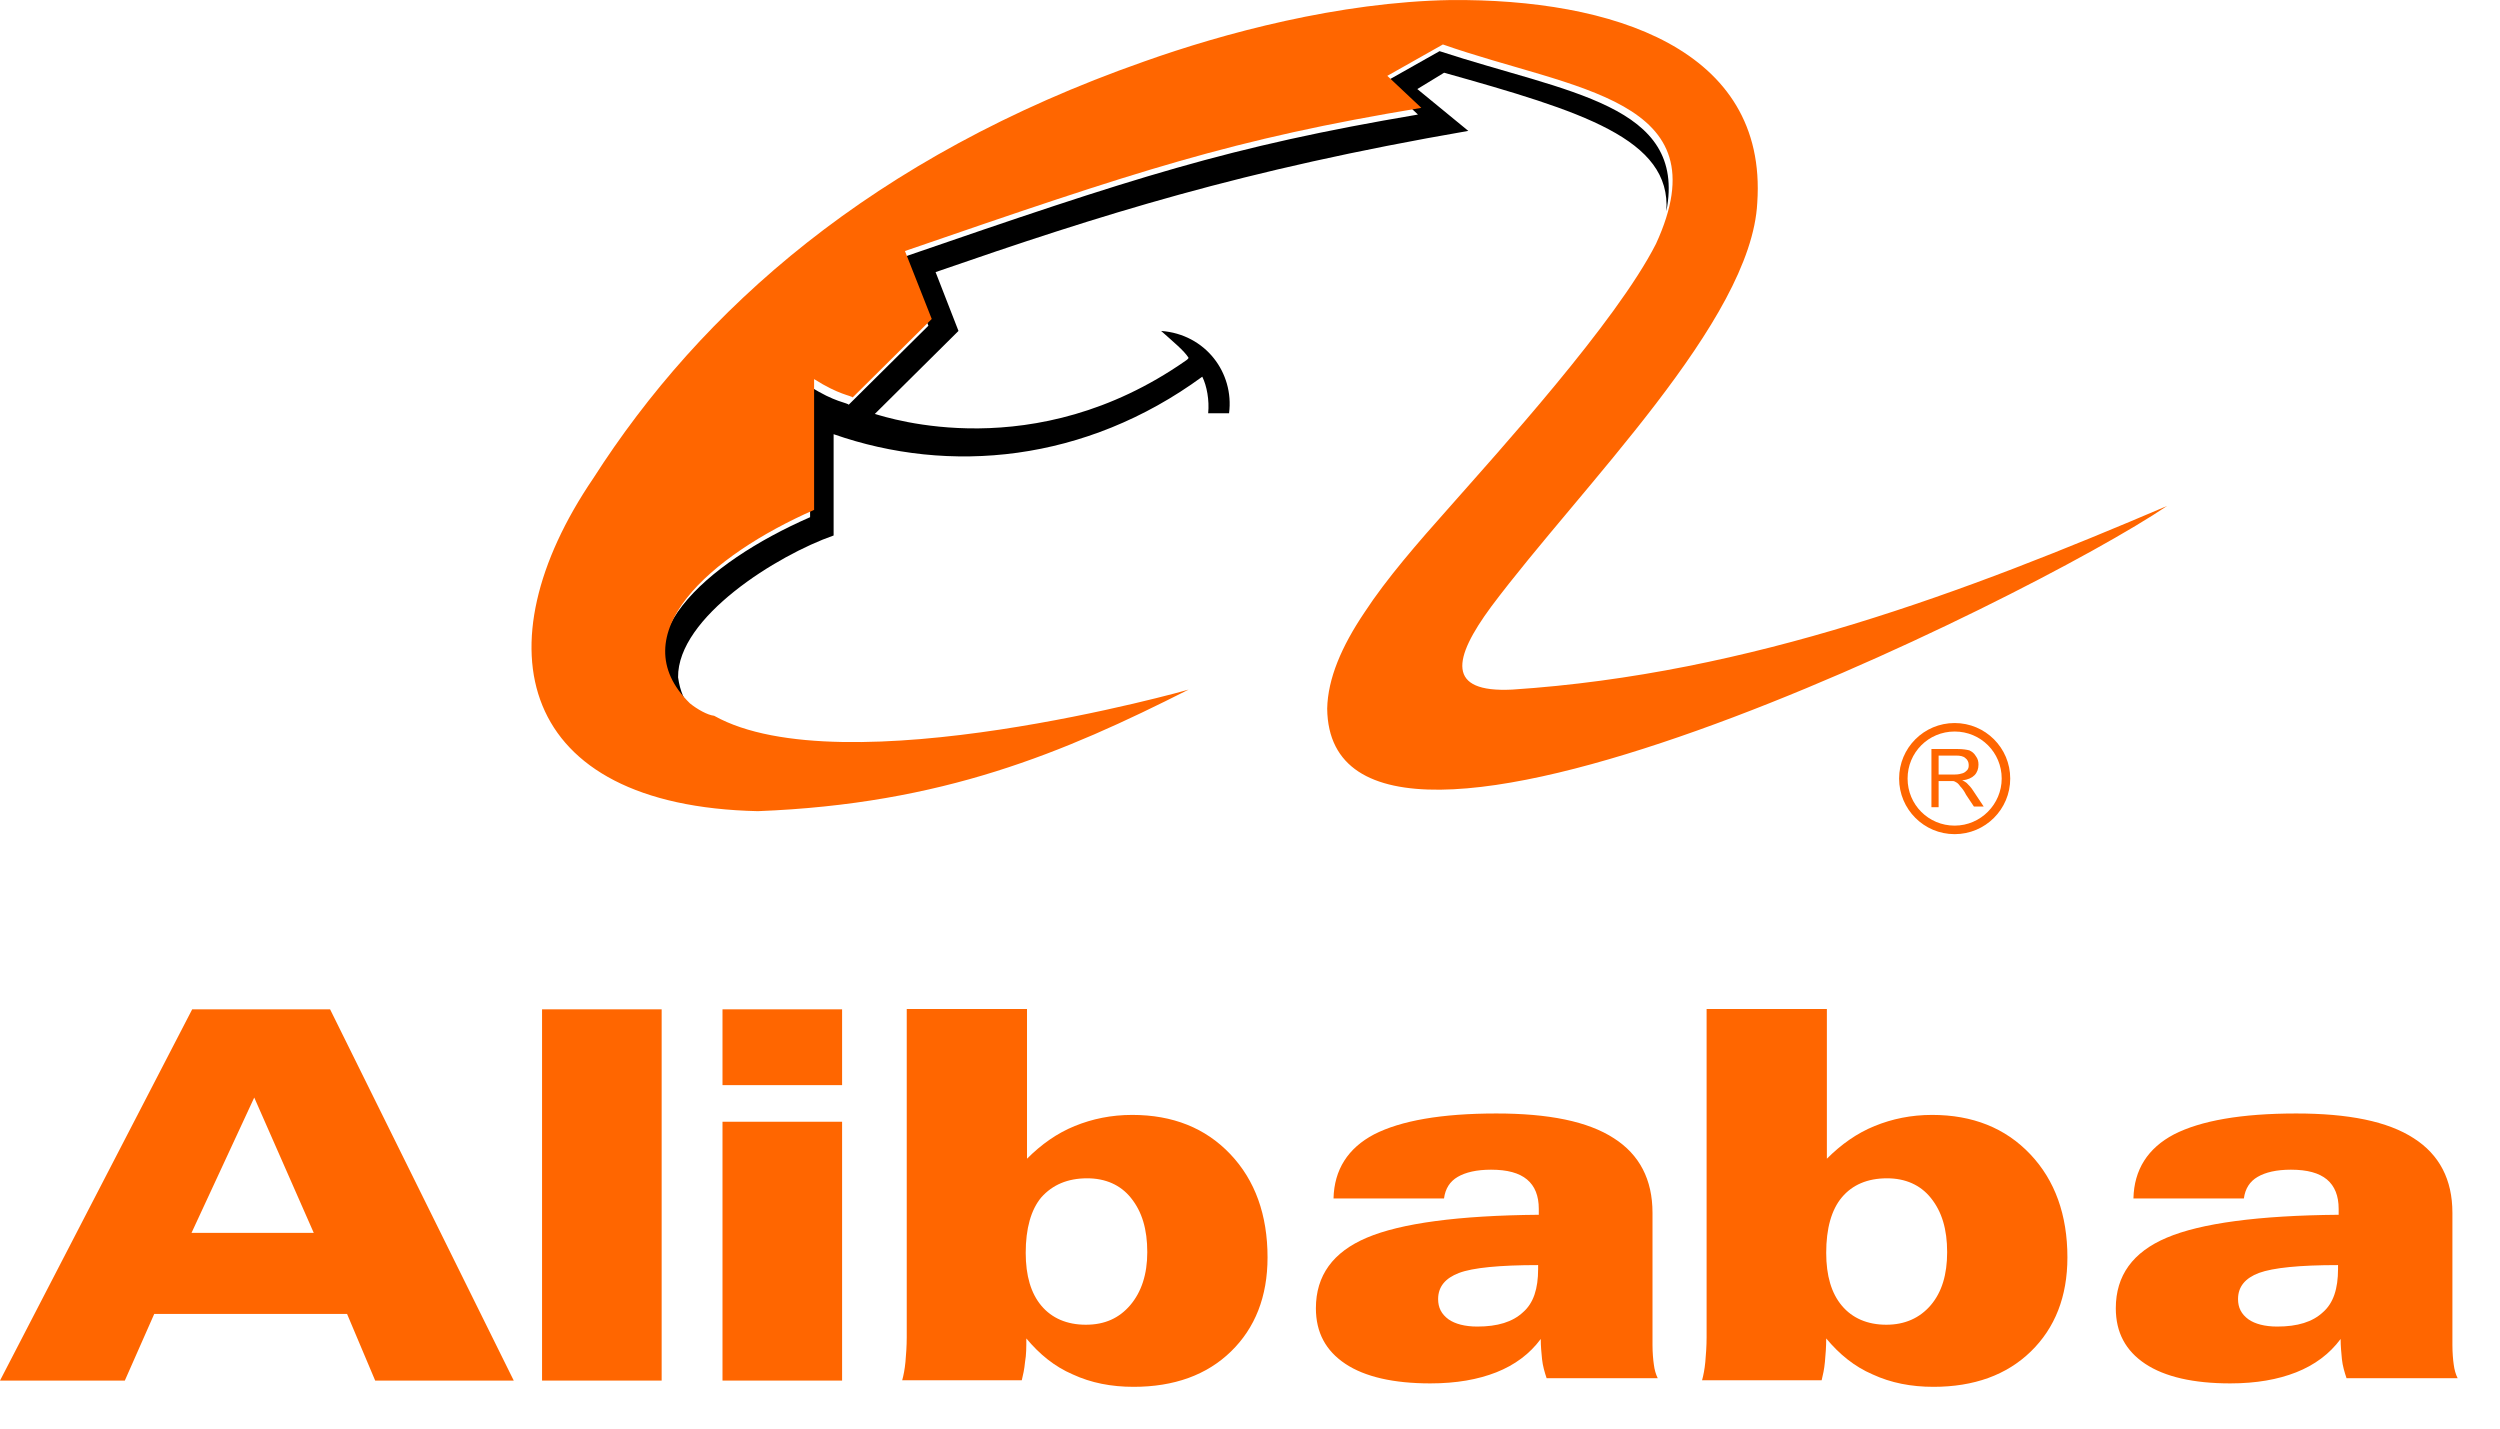
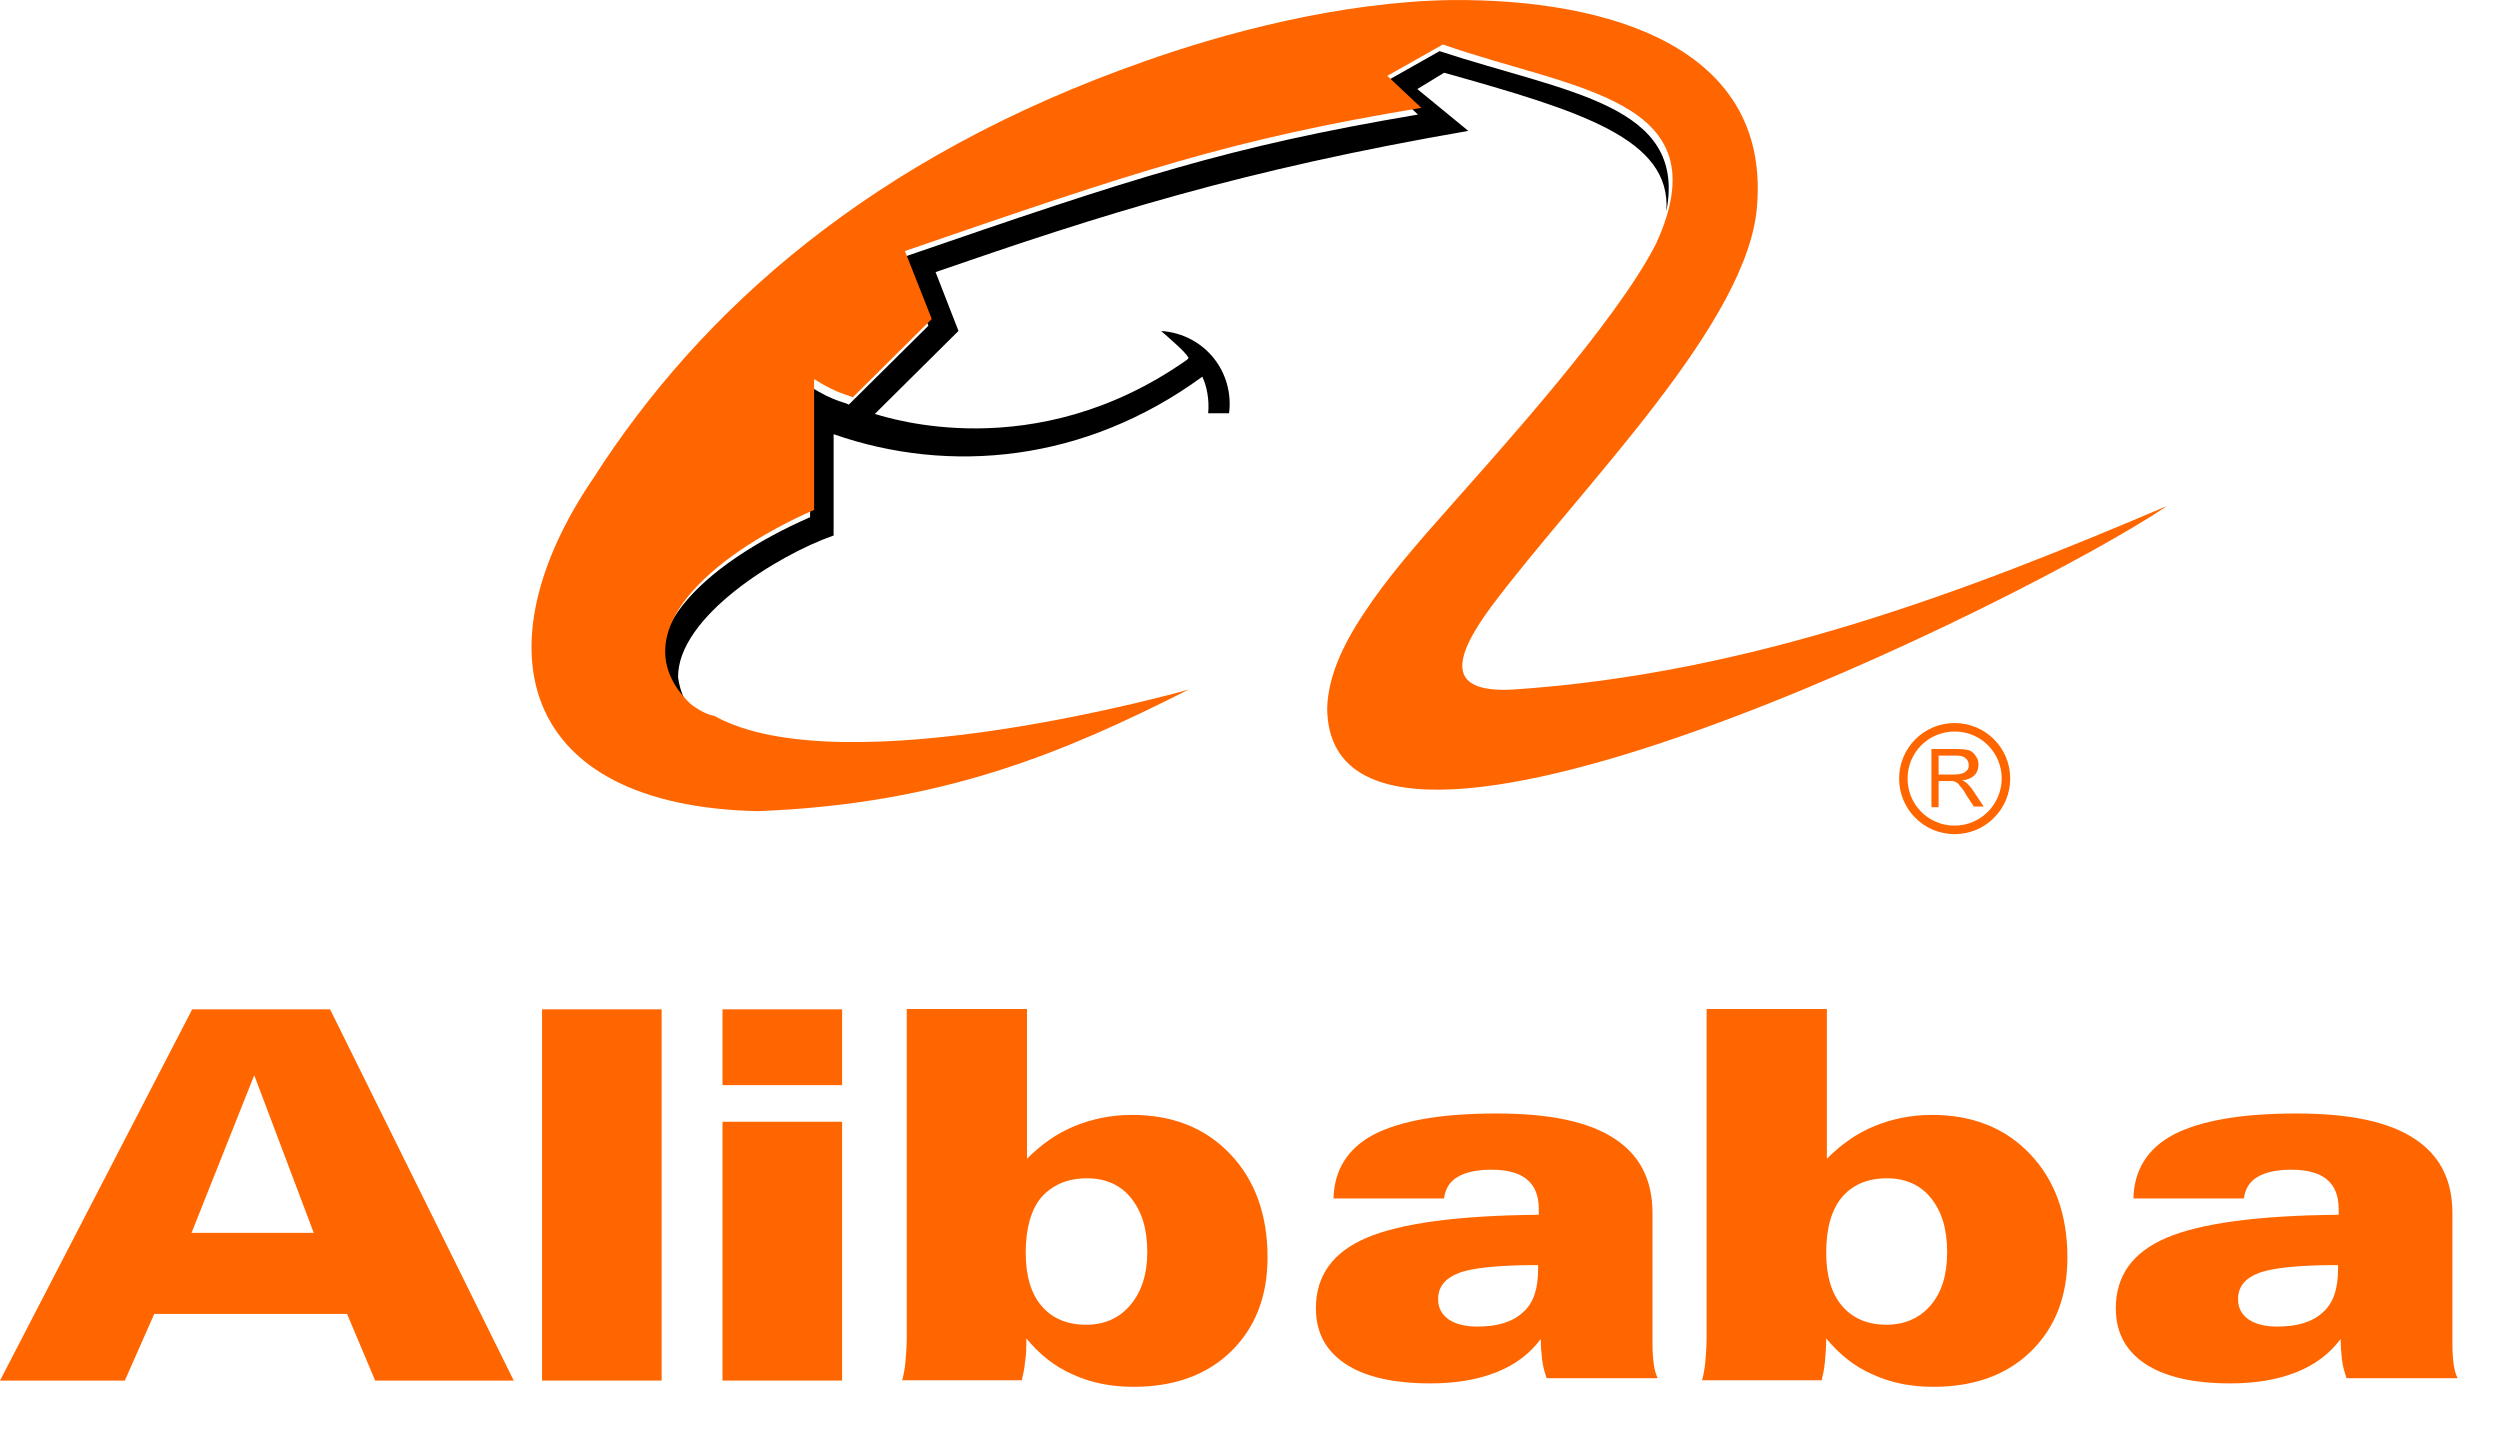
<svg xmlns="http://www.w3.org/2000/svg" width="56" height="32" viewBox="0 0 56 32" fill="none">
-   <path d="M2.796 30.925H0L4.305 22.609H7.394L11.508 30.925H8.404L7.774 29.432H3.455L2.796 30.925ZM7.028 27.616L5.695 24.585L4.29 27.616H7.028Z" fill="#FF6600" />
+   <path d="M2.796 30.925H0L4.305 22.609H7.394L11.508 30.925H8.404L7.774 29.432H3.455L2.796 30.925ZM7.028 27.616L5.695 24.085L4.29 27.616H7.028Z" fill="#FF6600" />
  <path d="M12.142 22.609H14.821V30.925H12.142V22.609Z" fill="#FF6600" />
  <path d="M16.184 22.609H18.863V24.307H16.184V22.609ZM16.184 25.127H18.863V30.925H16.184V25.127Z" fill="#FF6600" />
  <path d="M20.326 22.602H23.005V25.955C23.327 25.633 23.678 25.384 24.074 25.223C24.469 25.062 24.894 24.974 25.362 24.974C26.27 24.974 27.002 25.267 27.558 25.852C28.115 26.438 28.393 27.214 28.393 28.166C28.393 29.044 28.115 29.747 27.573 30.274C27.031 30.801 26.299 31.065 25.392 31.065C24.894 31.065 24.44 30.977 24.03 30.787C23.62 30.611 23.283 30.333 22.99 29.981C22.99 30.172 22.99 30.347 22.961 30.508C22.946 30.669 22.917 30.801 22.888 30.918H20.209C20.238 30.816 20.267 30.669 20.282 30.508C20.296 30.347 20.311 30.157 20.311 29.952V22.602H20.326ZM25.699 28.049C25.699 27.536 25.582 27.141 25.333 26.833C25.099 26.541 24.762 26.394 24.352 26.394C23.913 26.394 23.576 26.541 23.327 26.819C23.093 27.097 22.976 27.521 22.976 28.063C22.976 28.576 23.093 28.971 23.327 29.249C23.561 29.527 23.898 29.674 24.323 29.674C24.747 29.674 25.069 29.527 25.318 29.235C25.567 28.942 25.699 28.546 25.699 28.049Z" fill="#FF6600" />
  <path d="M34.513 29.993C34.264 30.33 33.927 30.578 33.517 30.74C33.107 30.901 32.624 30.988 32.038 30.988C31.218 30.988 30.574 30.842 30.135 30.549C29.696 30.256 29.476 29.846 29.476 29.305C29.476 28.573 29.857 28.046 30.618 27.724C31.379 27.401 32.668 27.226 34.469 27.211C34.469 27.196 34.469 27.182 34.469 27.152C34.469 27.123 34.469 27.094 34.469 27.079C34.469 26.786 34.381 26.567 34.205 26.42C34.029 26.274 33.766 26.201 33.4 26.201C33.078 26.201 32.829 26.259 32.653 26.362C32.477 26.464 32.375 26.625 32.346 26.845H29.871C29.886 26.201 30.194 25.718 30.779 25.41C31.379 25.103 32.287 24.942 33.517 24.942C34.688 24.942 35.567 25.117 36.153 25.498C36.724 25.864 37.016 26.42 37.016 27.167V30.125C37.016 30.3 37.031 30.461 37.046 30.564C37.06 30.681 37.09 30.784 37.133 30.871H34.644C34.6 30.74 34.557 30.593 34.542 30.447C34.527 30.3 34.513 30.154 34.513 29.993ZM34.454 28.338C33.59 28.338 32.99 28.397 32.682 28.514C32.375 28.631 32.214 28.822 32.214 29.1C32.214 29.29 32.287 29.436 32.448 29.554C32.595 29.656 32.814 29.715 33.092 29.715C33.546 29.715 33.883 29.612 34.117 29.393C34.352 29.188 34.454 28.866 34.454 28.426V28.338Z" fill="#FF6600" />
  <path d="M38.243 22.602H40.922V25.955C41.244 25.633 41.595 25.384 41.991 25.223C42.386 25.062 42.811 24.974 43.279 24.974C44.187 24.974 44.919 25.267 45.475 25.852C46.032 26.438 46.31 27.214 46.31 28.166C46.31 29.044 46.032 29.747 45.49 30.274C44.948 30.801 44.216 31.065 43.309 31.065C42.811 31.065 42.357 30.977 41.947 30.787C41.537 30.611 41.2 30.333 40.907 29.981C40.907 30.172 40.893 30.347 40.878 30.508C40.863 30.669 40.834 30.801 40.805 30.918H38.126C38.155 30.816 38.184 30.669 38.199 30.508C38.213 30.347 38.228 30.157 38.228 29.952V22.602H38.243ZM43.616 28.049C43.616 27.536 43.499 27.141 43.25 26.833C43.016 26.541 42.679 26.394 42.269 26.394C41.83 26.394 41.493 26.541 41.259 26.819C41.024 27.097 40.907 27.521 40.907 28.063C40.907 28.576 41.024 28.971 41.259 29.249C41.493 29.527 41.83 29.674 42.254 29.674C42.664 29.674 43.001 29.527 43.25 29.235C43.499 28.942 43.616 28.546 43.616 28.049Z" fill="#FF6600" />
  <path d="M52.43 29.993C52.181 30.33 51.844 30.578 51.434 30.74C51.025 30.901 50.541 30.988 49.956 30.988C49.136 30.988 48.492 30.842 48.052 30.549C47.613 30.256 47.394 29.846 47.394 29.305C47.394 28.573 47.774 28.046 48.536 27.724C49.297 27.401 50.585 27.226 52.386 27.211C52.386 27.196 52.386 27.182 52.386 27.152C52.386 27.123 52.386 27.094 52.386 27.079C52.386 26.786 52.298 26.567 52.123 26.42C51.947 26.274 51.683 26.201 51.317 26.201C50.995 26.201 50.746 26.259 50.571 26.362C50.395 26.464 50.292 26.625 50.263 26.845H47.789C47.803 26.201 48.111 25.718 48.697 25.41C49.297 25.103 50.205 24.942 51.434 24.942C52.606 24.942 53.484 25.117 54.07 25.498C54.641 25.864 54.934 26.42 54.934 27.167V30.125C54.934 30.3 54.948 30.461 54.963 30.564C54.978 30.681 55.007 30.784 55.051 30.871H52.562C52.518 30.74 52.474 30.593 52.459 30.447C52.445 30.3 52.43 30.154 52.43 29.993ZM52.372 28.338C51.508 28.338 50.922 28.397 50.6 28.514C50.292 28.631 50.132 28.822 50.132 29.1C50.132 29.29 50.205 29.436 50.366 29.554C50.512 29.656 50.732 29.715 51.01 29.715C51.464 29.715 51.801 29.612 52.035 29.393C52.269 29.188 52.372 28.866 52.372 28.426V28.338Z" fill="#FF6600" />
  <path d="M15.906 16.197C15.76 16.183 15.525 16.051 15.364 15.919C13.798 14.382 15.804 12.61 18.146 11.585V8.657C18.688 9.009 18.995 9.023 19.01 9.067L20.796 7.296L20.196 5.773C25.423 3.972 27.517 3.284 31.762 2.566L31.001 1.849L32.246 1.146C35.101 2.083 37.795 2.332 37.326 4.733C37.443 3.108 35.423 2.493 32.348 1.629L31.748 1.995L32.89 2.932C27.809 3.811 24.676 4.807 20.957 6.095L21.47 7.413L19.596 9.272C19.903 9.36 23.168 10.443 26.55 8.086C26.55 8.086 26.623 8.042 26.623 8.013C26.521 7.852 26.287 7.662 26.009 7.413C27.004 7.486 27.648 8.35 27.531 9.257H27.063C27.092 8.965 27.033 8.643 26.931 8.438C24.31 10.355 21.265 10.634 18.673 9.726V11.995C17.414 12.435 15.174 13.825 15.189 15.172C15.277 15.802 15.599 16.036 15.906 16.197Z" fill="black" />
  <path d="M26.625 15.447C23.814 16.867 21.12 18.009 16.977 18.17C11.574 18.053 10.74 14.466 13.287 10.718C15.703 6.94 19.539 3.514 25.63 1.377C27.401 0.747 29.993 0.044 32.496 0.001C36.098 -0.029 39.597 1.084 39.363 4.539C39.231 7.189 35.41 10.908 33.404 13.588C32.54 14.759 32.394 15.52 33.873 15.447C39.217 15.096 44.048 13.251 48.543 11.333C45.498 13.397 29.788 21.172 29.729 15.872C29.744 15.198 30.051 14.481 30.564 13.719C31.062 12.958 31.75 12.167 32.467 11.362C33.536 10.147 36.201 7.219 37.094 5.462C38.602 2.182 35.234 2.021 32.321 0.996L31.076 1.699L31.838 2.416C27.592 3.119 25.498 3.822 20.271 5.623L20.871 7.145L19.1 8.902C19.056 8.858 18.792 8.844 18.236 8.492V11.421C15.908 12.446 13.887 14.217 15.454 15.755C15.615 15.886 15.849 16.018 15.996 16.033C18.866 17.643 26.64 15.447 26.625 15.447Z" fill="#FF6600" />
  <path d="M43.425 17.349H43.791C43.864 17.349 43.923 17.335 43.967 17.32C44.011 17.305 44.04 17.276 44.069 17.247C44.099 17.203 44.099 17.174 44.099 17.13C44.099 17.071 44.069 17.013 44.026 16.983C43.982 16.939 43.908 16.925 43.821 16.925H43.425V17.349ZM43.264 18.081V16.778H43.85C43.967 16.778 44.055 16.793 44.113 16.808C44.172 16.837 44.216 16.866 44.26 16.939C44.304 16.998 44.318 17.056 44.318 17.13C44.318 17.218 44.289 17.305 44.23 17.364C44.172 17.422 44.084 17.466 43.952 17.481C43.996 17.496 44.04 17.525 44.055 17.54C44.099 17.584 44.157 17.642 44.201 17.715L44.435 18.067H44.216L44.04 17.803C43.996 17.715 43.952 17.657 43.908 17.613C43.879 17.569 43.85 17.54 43.821 17.525C43.791 17.51 43.777 17.496 43.747 17.496C43.733 17.496 43.703 17.496 43.645 17.496H43.425V18.081H43.264Z" fill="#FF6600" />
  <path d="M43.784 18.685C44.472 18.685 45.029 18.128 45.029 17.44C45.029 16.752 44.472 16.196 43.784 16.196C43.096 16.196 42.54 16.752 42.54 17.44C42.54 18.128 43.096 18.685 43.784 18.685ZM42.73 17.44C42.73 16.855 43.198 16.386 43.784 16.386C44.37 16.386 44.838 16.855 44.838 17.44C44.838 18.011 44.37 18.494 43.784 18.494C43.198 18.494 42.73 18.026 42.73 17.44Z" fill="#FF6600" />
</svg>
